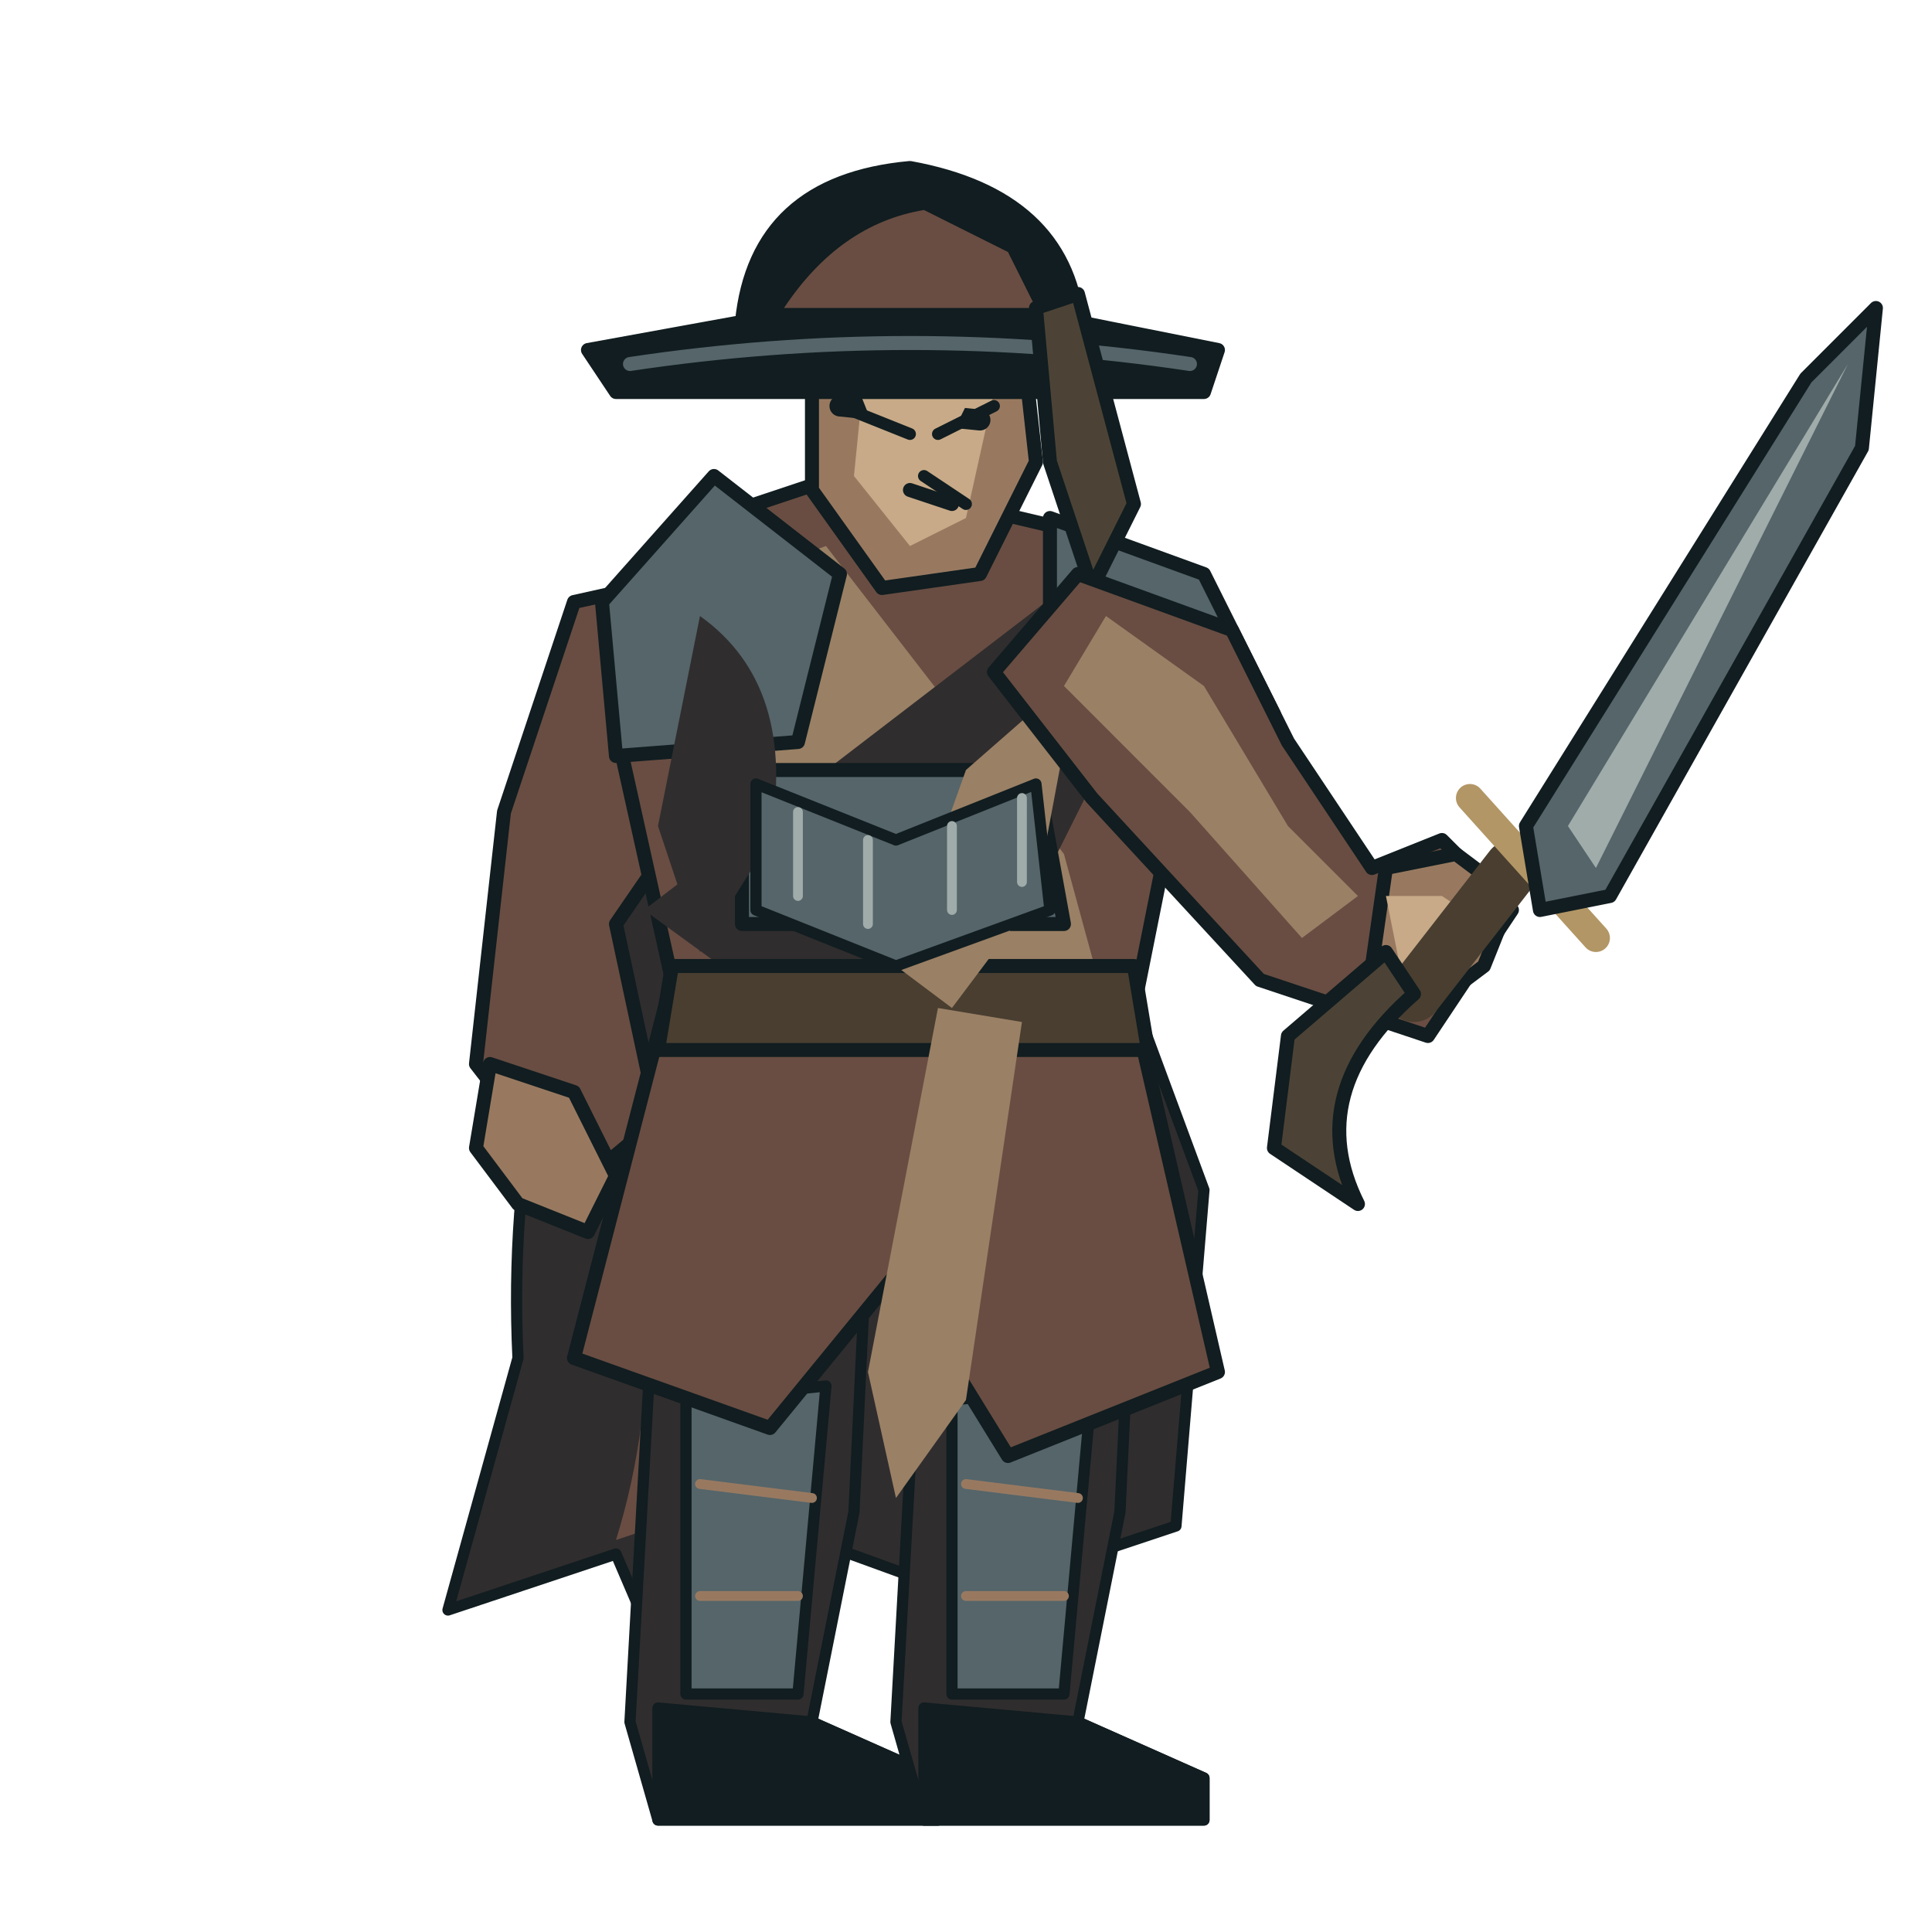
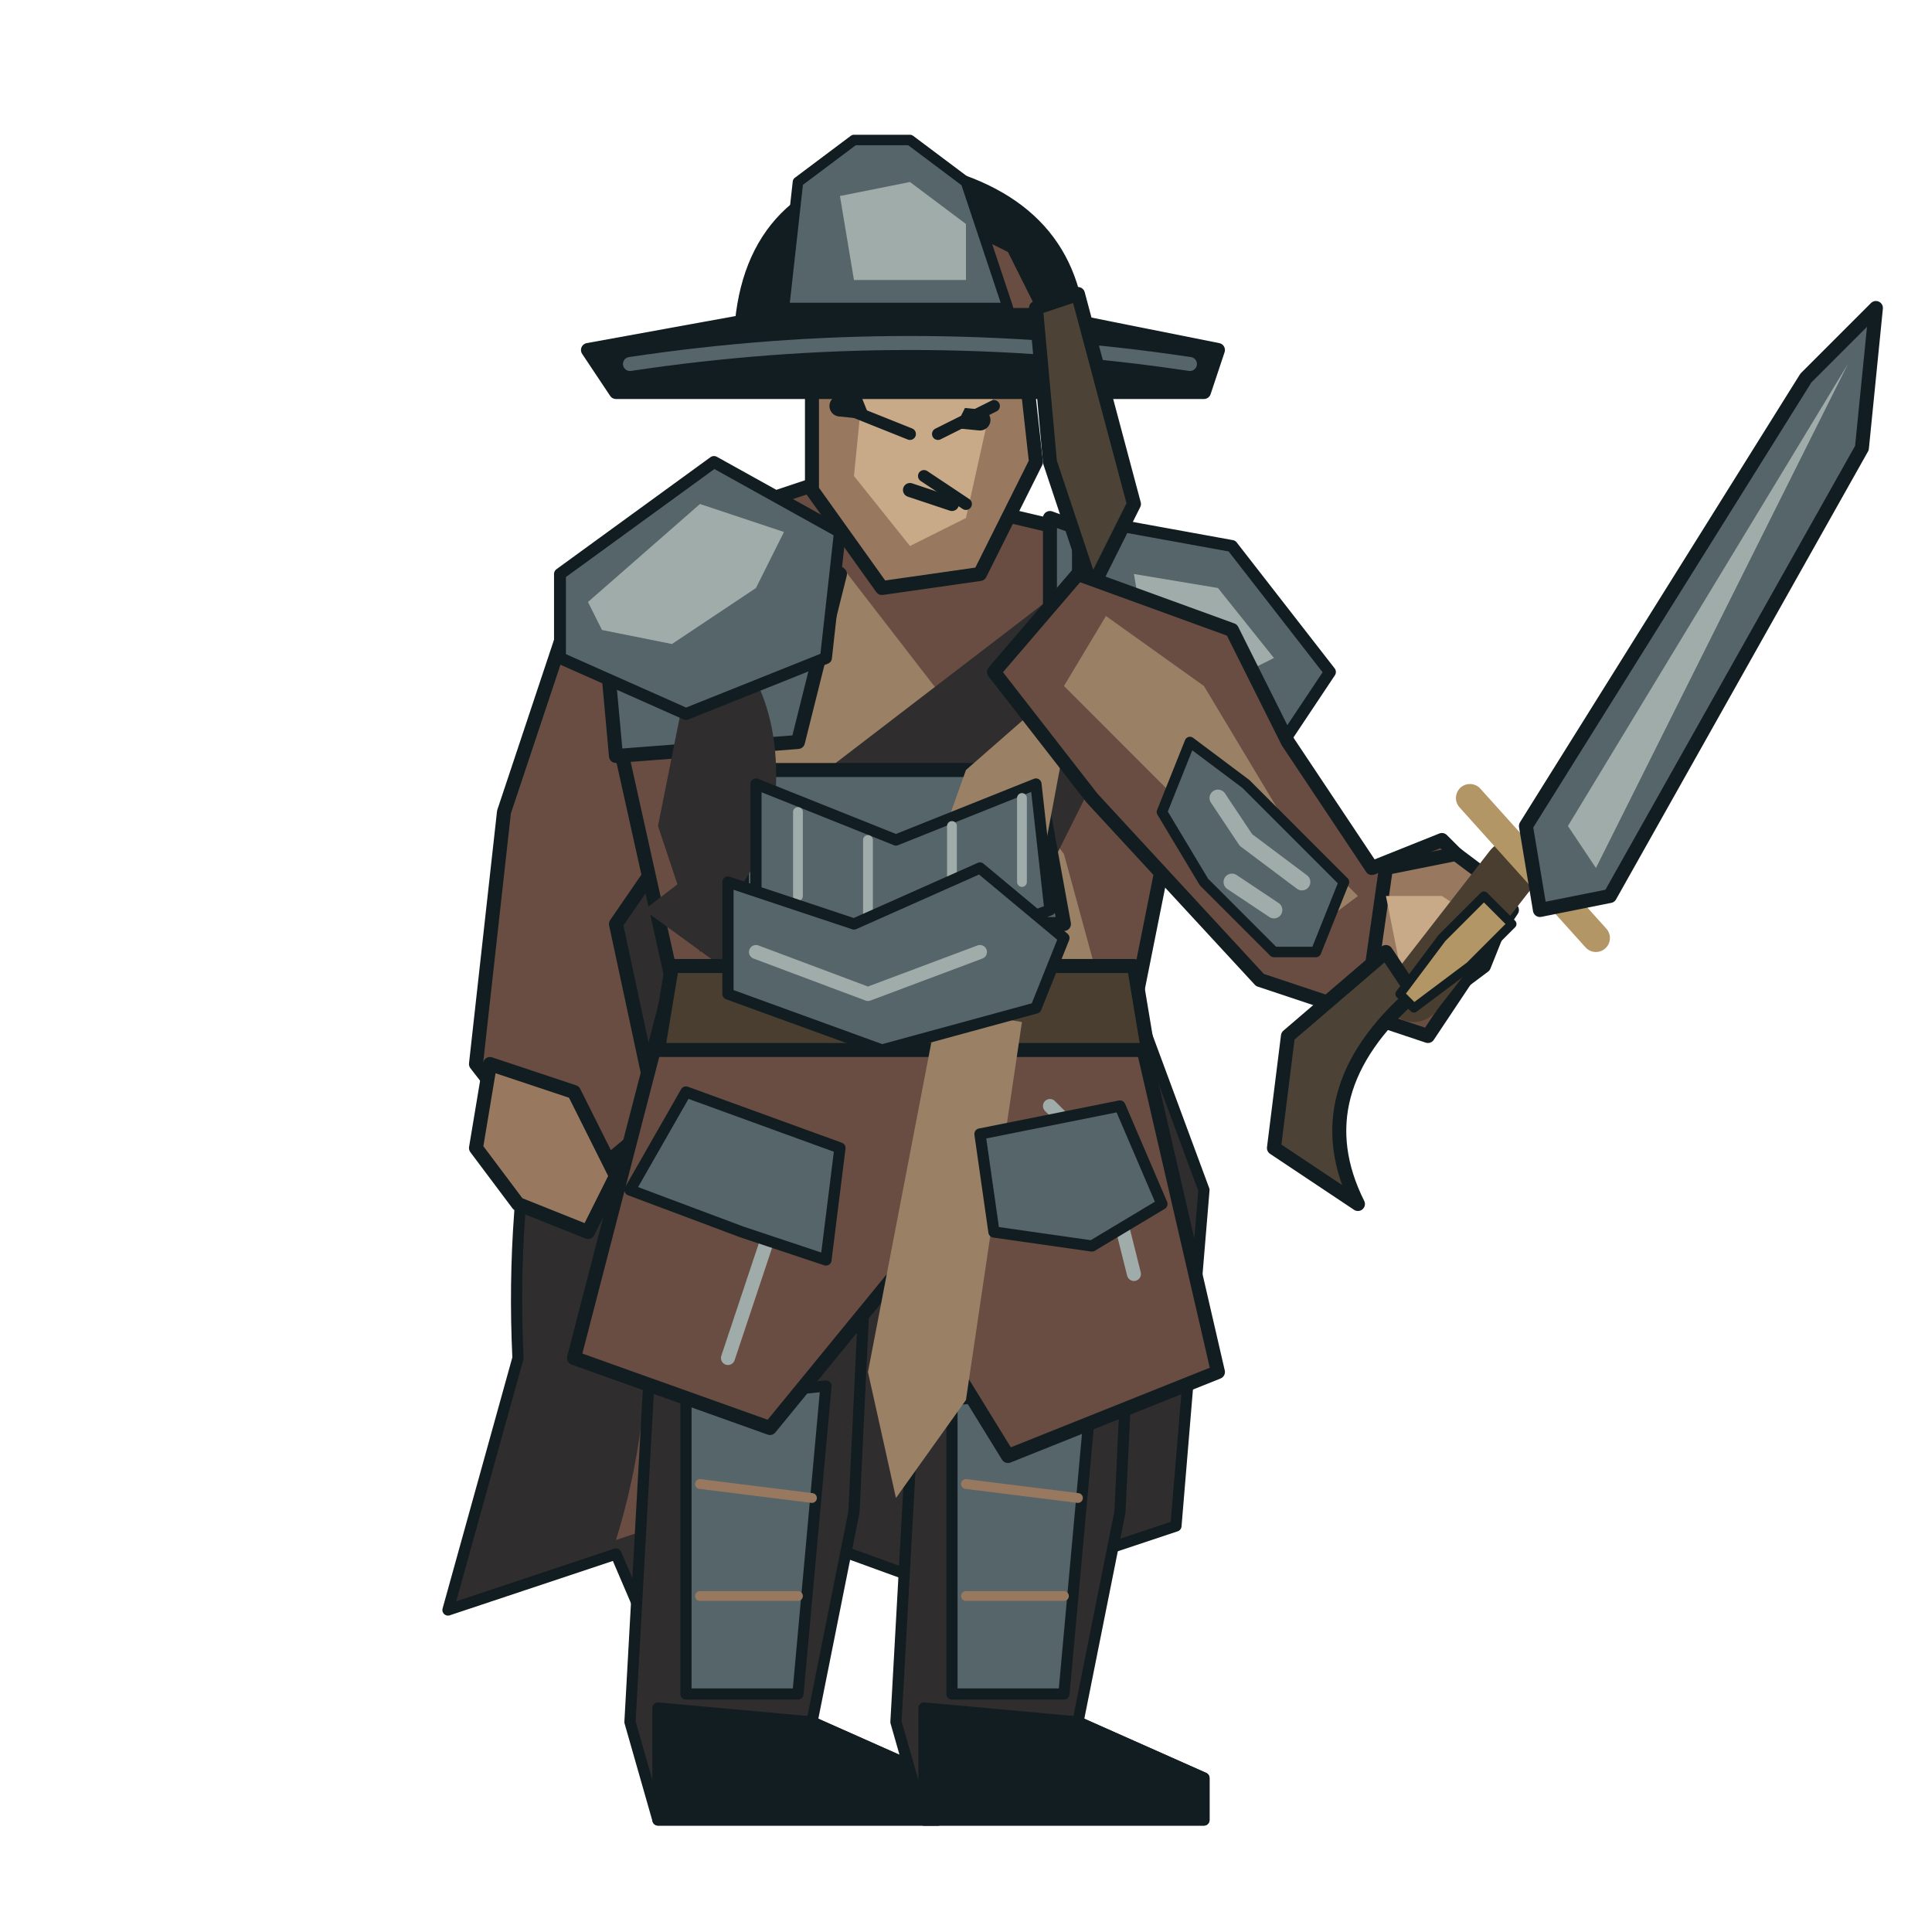
<svg xmlns="http://www.w3.org/2000/svg" viewBox="-65 -130 137 138" role="img">
  <g id="back-skirt" stroke-linejoin="round" stroke-linecap="round">
    <path d="M-20 -72 Q-29 -54 -28 -33 L-33 -15 -21 -19 -18 -12 -7 -20 4 -16 19 -21 21 -45 11 -72Z" fill="#302d2e" stroke="#111d20" stroke-width="0.8" data-lod="0" />
    <path d="M-22 -57 Q-16 -36 -21 -20 L-12 -23 -7 -19 -8 -48Z" fill="#694d42" stroke="none" stroke-width="0.8" data-lod="0" />
  </g>
  <g id="back-arm" stroke-linejoin="round" stroke-linecap="round">
    <path d="M-15 -89 L-24 -87 -29 -72 -31 -54 -24 -45 -18 -50 -21 -64 -10 -80Z" fill="#694d42" stroke="#111d20" stroke-width="1" data-lod="0" />
    <path d="M-30 -54 L-24 -52 -21 -46 -23 -42 -28 -44 -31 -48Z" fill="#987960" stroke="#111d20" stroke-width="1" data-lod="0" />
  </g>
  <g id="left-leg" stroke-linejoin="round" stroke-linecap="round">
    <path d="M-18 -43 L-3 -43 -4 -22 -7 -7 2 -3 2 0 -18 0 -20 -7 -19 -25Z" fill="#302d2e" stroke="#111d20" stroke-width="0.8" data-lod="0" />
    <path d="M-16 -30 L-6 -31 -8 -9 -16 -9Z" fill="#55656a" stroke="#111d20" stroke-width="0.8" data-lod="0" />
    <path d="M-15 -24 L-7 -23 M-15 -16 L-8 -16" fill="none" stroke="#987960" stroke-width="0.7" data-lod="1" />
    <path d="M-18 -8 L-7 -7 2 -3 2 0 -18 0Z" fill="#111d20" stroke="#111d20" stroke-width="0.8" data-lod="0" />
  </g>
  <g id="right-leg" stroke-linejoin="round" stroke-linecap="round">
    <path d="M1 -43 L16 -43 15 -22 12 -7 21 -3 21 0 1 0 -1 -7 0 -25Z" fill="#302d2e" stroke="#111d20" stroke-width="0.8" data-lod="0" />
    <path d="M3 -30 L13 -31 11 -9 3 -9Z" fill="#55656a" stroke="#111d20" stroke-width="0.8" data-lod="0" />
    <path d="M4 -24 L12 -23 M4 -16 L11 -16" fill="none" stroke="#987960" stroke-width="0.7" data-lod="1" />
    <path d="M1 -8 L12 -7 21 -3 21 0 1 0Z" fill="#111d20" stroke="#111d20" stroke-width="0.8" data-lod="0" />
  </g>
  <g id="torso" stroke-linejoin="round" stroke-linecap="round">
    <path d="M-17 -92 L-5 -96 12 -92 20 -78 16 -58 22 -32 7 -26 -1 -39 -10 -28 -24 -33 -17 -60 -21 -78Z" fill="#694d42" stroke="#111d20" stroke-width="1" data-lod="0" />
    <path d="M-14 -88 L-6 -91 11 -69 14 -58 -4 -64 -15 -76Z" fill="#9a8065" stroke="none" stroke-width="1" data-lod="0" />
    <path d="M11 -88 L17 -82 9 -66 -8 -57 -19 -65Z" fill="#302d2e" stroke="none" stroke-width="1" data-lod="0" />
    <path d="M-17 -61 L16 -61 17 -55 -18 -55Z" fill="#493e30" stroke="#111d20" stroke-width="1" data-lod="0" />
    <path d="M2 -58 L8 -57 4 -30 -1 -23 -3 -32Z" fill="#9a8065" stroke="none" stroke-width="1" data-lod="0" />
    <path d="M-22 -87 L-14 -96 -5 -89 -8 -77 -21 -76Z M10 -93 L21 -89 26 -79 17 -75 10 -81Z" fill="#55656a" stroke="#111d20" stroke-width="1" data-lod="0" />
    <path d="M-12 -75 L9 -75 11 -64 -12 -64Z" fill="#55656a" stroke="#111d20" stroke-width="1" data-lod="0" />
    <path d="M-15 -86 Q-8 -81 -10 -70 L-15 -62 -18 -71Z" fill="#302d2e" stroke="none" stroke-width="0.8" data-lod="0" />
    <path d="M4 -75 L12 -82 9 -66 3 -58 -1 -61Z" fill="#9a8065" stroke="none" stroke-width="0.8" data-lod="0" />
    <path d="M-11 -74 L-1 -70 9 -74 10 -65 -1 -61 -11 -65Z" fill="#55656a" stroke="#111d20" stroke-width="0.8" data-lod="0" />
    <path d="M-8 -72 L-8 -66 M-3 -70 L-3 -64 M3 -71 L3 -65 M8 -73 L8 -67" fill="none" stroke="#a0acaa" stroke-width="0.7" data-lod="1" />
+     <path d="M-25 -89 L-14 -97 -5 -92 -6 -83 -16 -79 -25 -83Z M12 -93 L23 -91 30 -82 26 -76 16 -77 12 -83Z" fill="#55656a" stroke="#111d20" stroke-width="0.85" data-lod="0" />
+     <path d="M-23 -87 L-15 -94 -9 -92 -11 -88 -17 -84 -22 -85Z M16 -89 L22 -88 26 -83 22 -81 17 -83Z" fill="#a0acaa" stroke="none" stroke-width="1" data-lod="0" />
+     <path d="M-13 -67 L-4 -64 5 -68 11 -63 9 -58 -2 -55 -13 -59Z" fill="#55656a" stroke="#111d20" stroke-width="0.8" data-lod="0" />
+     <path d="M-11 -62 L-3 -59 5 -62 M-13 -47 L-9 -45 -13 -33 M10 -51 L14 -47 16 -39" fill="none" stroke="#a0acaa" stroke-width="1" data-lod="0" />
+     <path d="M-16 -52 L-5 -48 -6 -40 -12 -42 -20 -45Z M5 -49 L15 -51 18 -44 13 -41 6 -42Z" fill="#55656a" stroke="#111d20" stroke-width="0.8" data-lod="0" />
  </g>
  <g id="head" stroke-linejoin="round" stroke-linecap="round">
    <path d="M-7 -107 L1 -110 8 -106 9 -97 5 -89 -2 -88 -7 -95Z" fill="#987960" stroke="#111d20" stroke-width="1" data-lod="0" />
    <path d="M-3 -106 L3 -107 6 -102 4 -93 0 -91 -4 -96Z" fill="#c8aa88" stroke="none" stroke-width="1" data-lod="0" />
    <path d="M-5 -101 L5 -100" fill="none" stroke="#111d20" stroke-width="1.5" data-lod="0" />
    <path d="M0 -95 L3 -94" fill="none" stroke="#111d20" stroke-width="1" data-lod="0" />
    <path d="M-4 -103 L0 -104 4 -101 2 -97 -2 -98Z" fill="#c8aa88" stroke="none" stroke-width="0.8" data-lod="0" />
    <path d="M-5 -101 L0 -99 M2 -99 L6 -101 M1 -96 L4 -94" fill="none" stroke="#111d20" stroke-width="0.85" data-lod="0" />
  </g>
  <g id="jeonrip" stroke-linejoin="round" stroke-linecap="round">
    <path d="M-12 -107 Q-11 -117 0 -118 Q11 -116 12 -107 L22 -105 21 -102 -21 -102 -23 -105Z" fill="#111d20" stroke="#111d20" stroke-width="1" data-lod="0" />
    <path d="M-9 -108 Q-5 -114 1 -115 L7 -112 9 -108Z" fill="#694d42" stroke="none" stroke-width="1" data-lod="0" />
    <path d="M-20 -104 Q0 -107 20 -104" fill="none" stroke="#55656a" stroke-width="1" data-lod="0" />
    <path d="M9 -108 L12 -109 16 -94 13 -88 10 -97Z" fill="#4c4336" stroke="#111d20" stroke-width="1" data-lod="0" />
+     <path d="M-9 -108 L-8 -117 -4 -120 0 -120 4 -117 7 -108Z" fill="#55656a" stroke="#111d20" stroke-width="0.75" data-lod="0" />
+     <path d="M-5 -116 L0 -117 4 -114 4 -110 -4 -110Z" fill="#a0acaa" stroke="none" stroke-width="1" data-lod="0" />
  </g>
  <g id="front-arm" stroke-linejoin="round" stroke-linecap="round">
    <path d="M12 -89 L23 -85 27 -77 33 -68 38 -70 43 -65 37 -56 25 -60 13 -73 6 -82Z" fill="#694d42" stroke="#111d20" stroke-width="1" data-lod="0" />
    <path d="M14 -86 L21 -81 27 -71 32 -66 28 -63 20 -72 11 -81Z" fill="#9a8065" stroke="none" stroke-width="1" data-lod="0" />
    <path d="M34 -68 L39 -69 43 -66 41 -61 37 -58 33 -61Z" fill="#987960" stroke="#111d20" stroke-width="1" data-lod="0" />
    <path d="M16 -84 L22 -79 23 -74 19 -76 14 -80Z" fill="#9a8065" stroke="none" stroke-width="0.8" data-lod="0" />
    <path d="M34 -66 L38 -66 41 -64 39 -60 35 -61Z" fill="#c8aa88" stroke="none" stroke-width="0.8" data-lod="0" />
+     <path d="M20 -77 L24 -74 31 -67 29 -62 26 -62 21 -67 18 -72Z" fill="#55656a" stroke="#111d20" stroke-width="0.75" data-lod="0" />
+     <path d="M22 -73 L24 -70 28 -67 M23 -67 L26 -65" fill="none" stroke="#a0acaa" stroke-width="1.2" data-lod="0" />
  </g>
  <g id="weapon" stroke-linejoin="round" stroke-linecap="round">
    <path d="M36 -59 L43 -68" fill="none" stroke="#493e30" stroke-width="4" data-lod="0" />
    <path d="M40 -73 L49 -63" fill="none" stroke="#b29665" stroke-width="2" data-lod="0" />
    <path d="M44 -71 L64 -103 69 -108 68 -98 50 -66 45 -65Z" fill="#55656a" stroke="#111d20" stroke-width="1" data-lod="0" />
    <path d="M47 -71 L67 -104 49 -68Z" fill="#a0acaa" stroke="none" stroke-width="1" data-lod="0" />
    <path d="M36 -59 Q28 -52 32 -44 L26 -48 27 -56 34 -62Z" fill="#4c4336" stroke="#111d20" stroke-width="1" data-lod="0" />
+     <path d="M38 -63 L41 -66 43 -64 40 -61 36 -58 35 -59Z" fill="#b29665" stroke="#111d20" stroke-width="0.65" data-lod="0" />
  </g>
  <g id="seal" stroke-linejoin="round" stroke-linecap="round" />
</svg>
